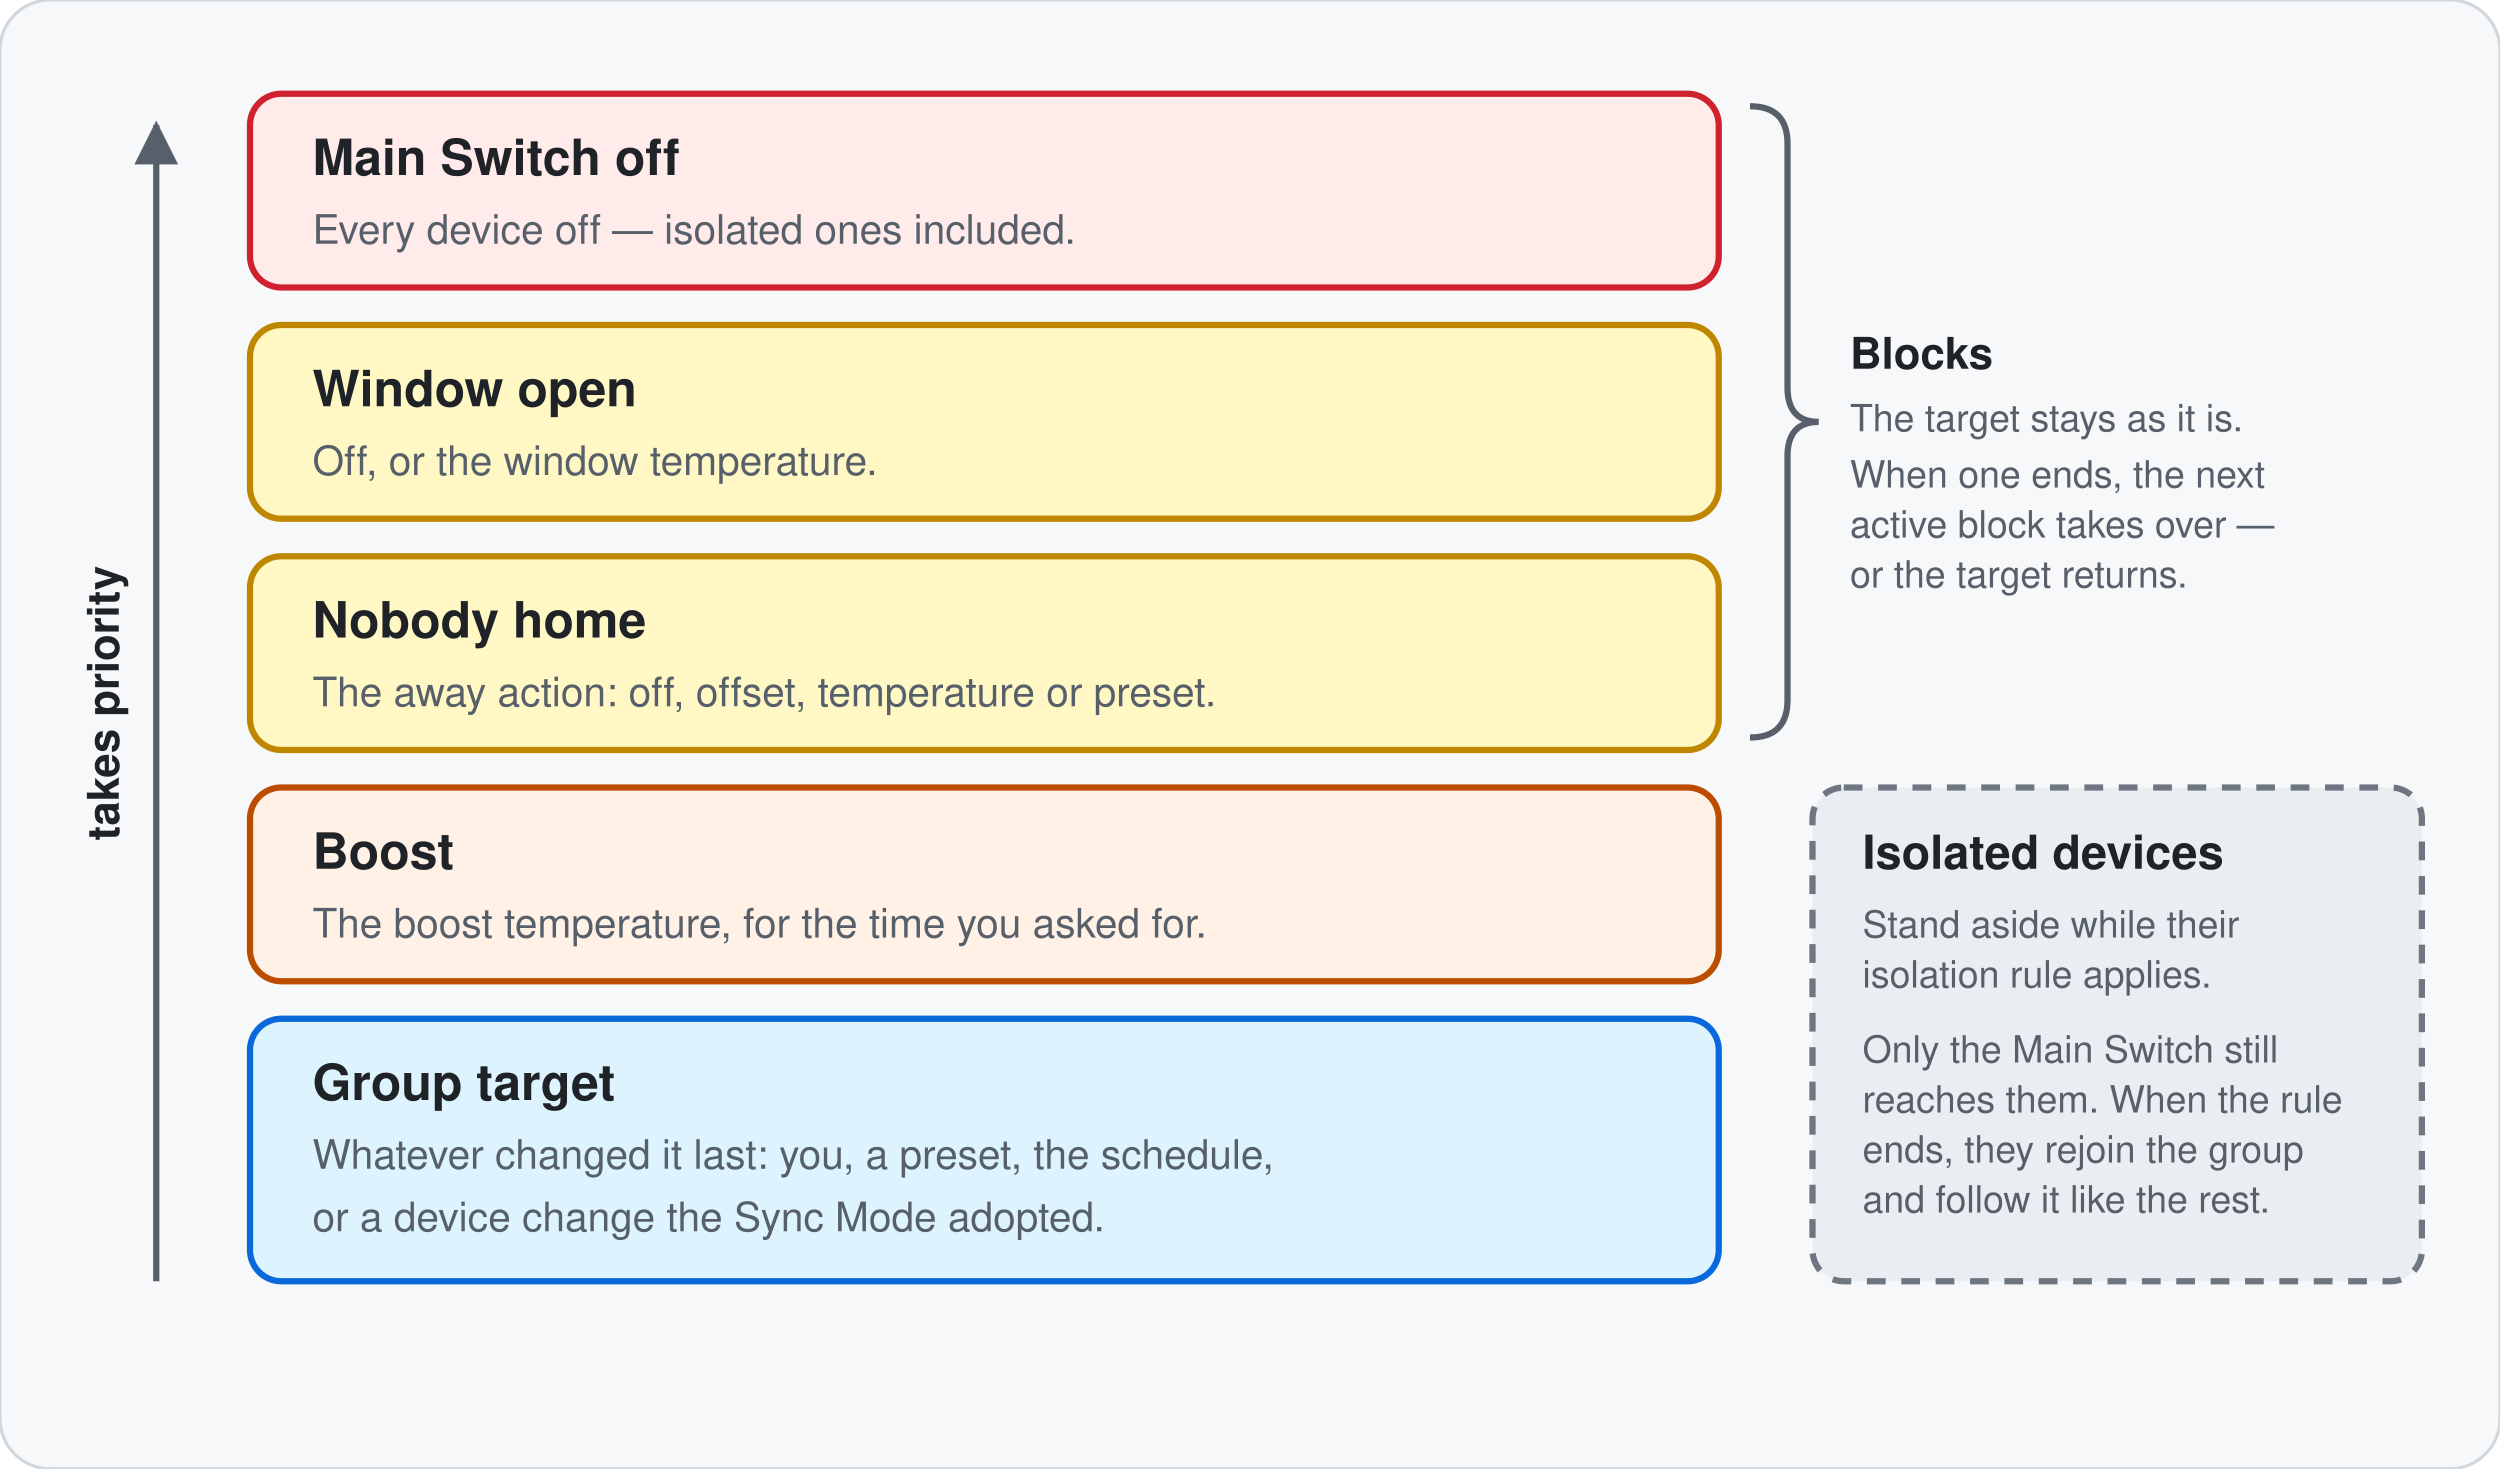
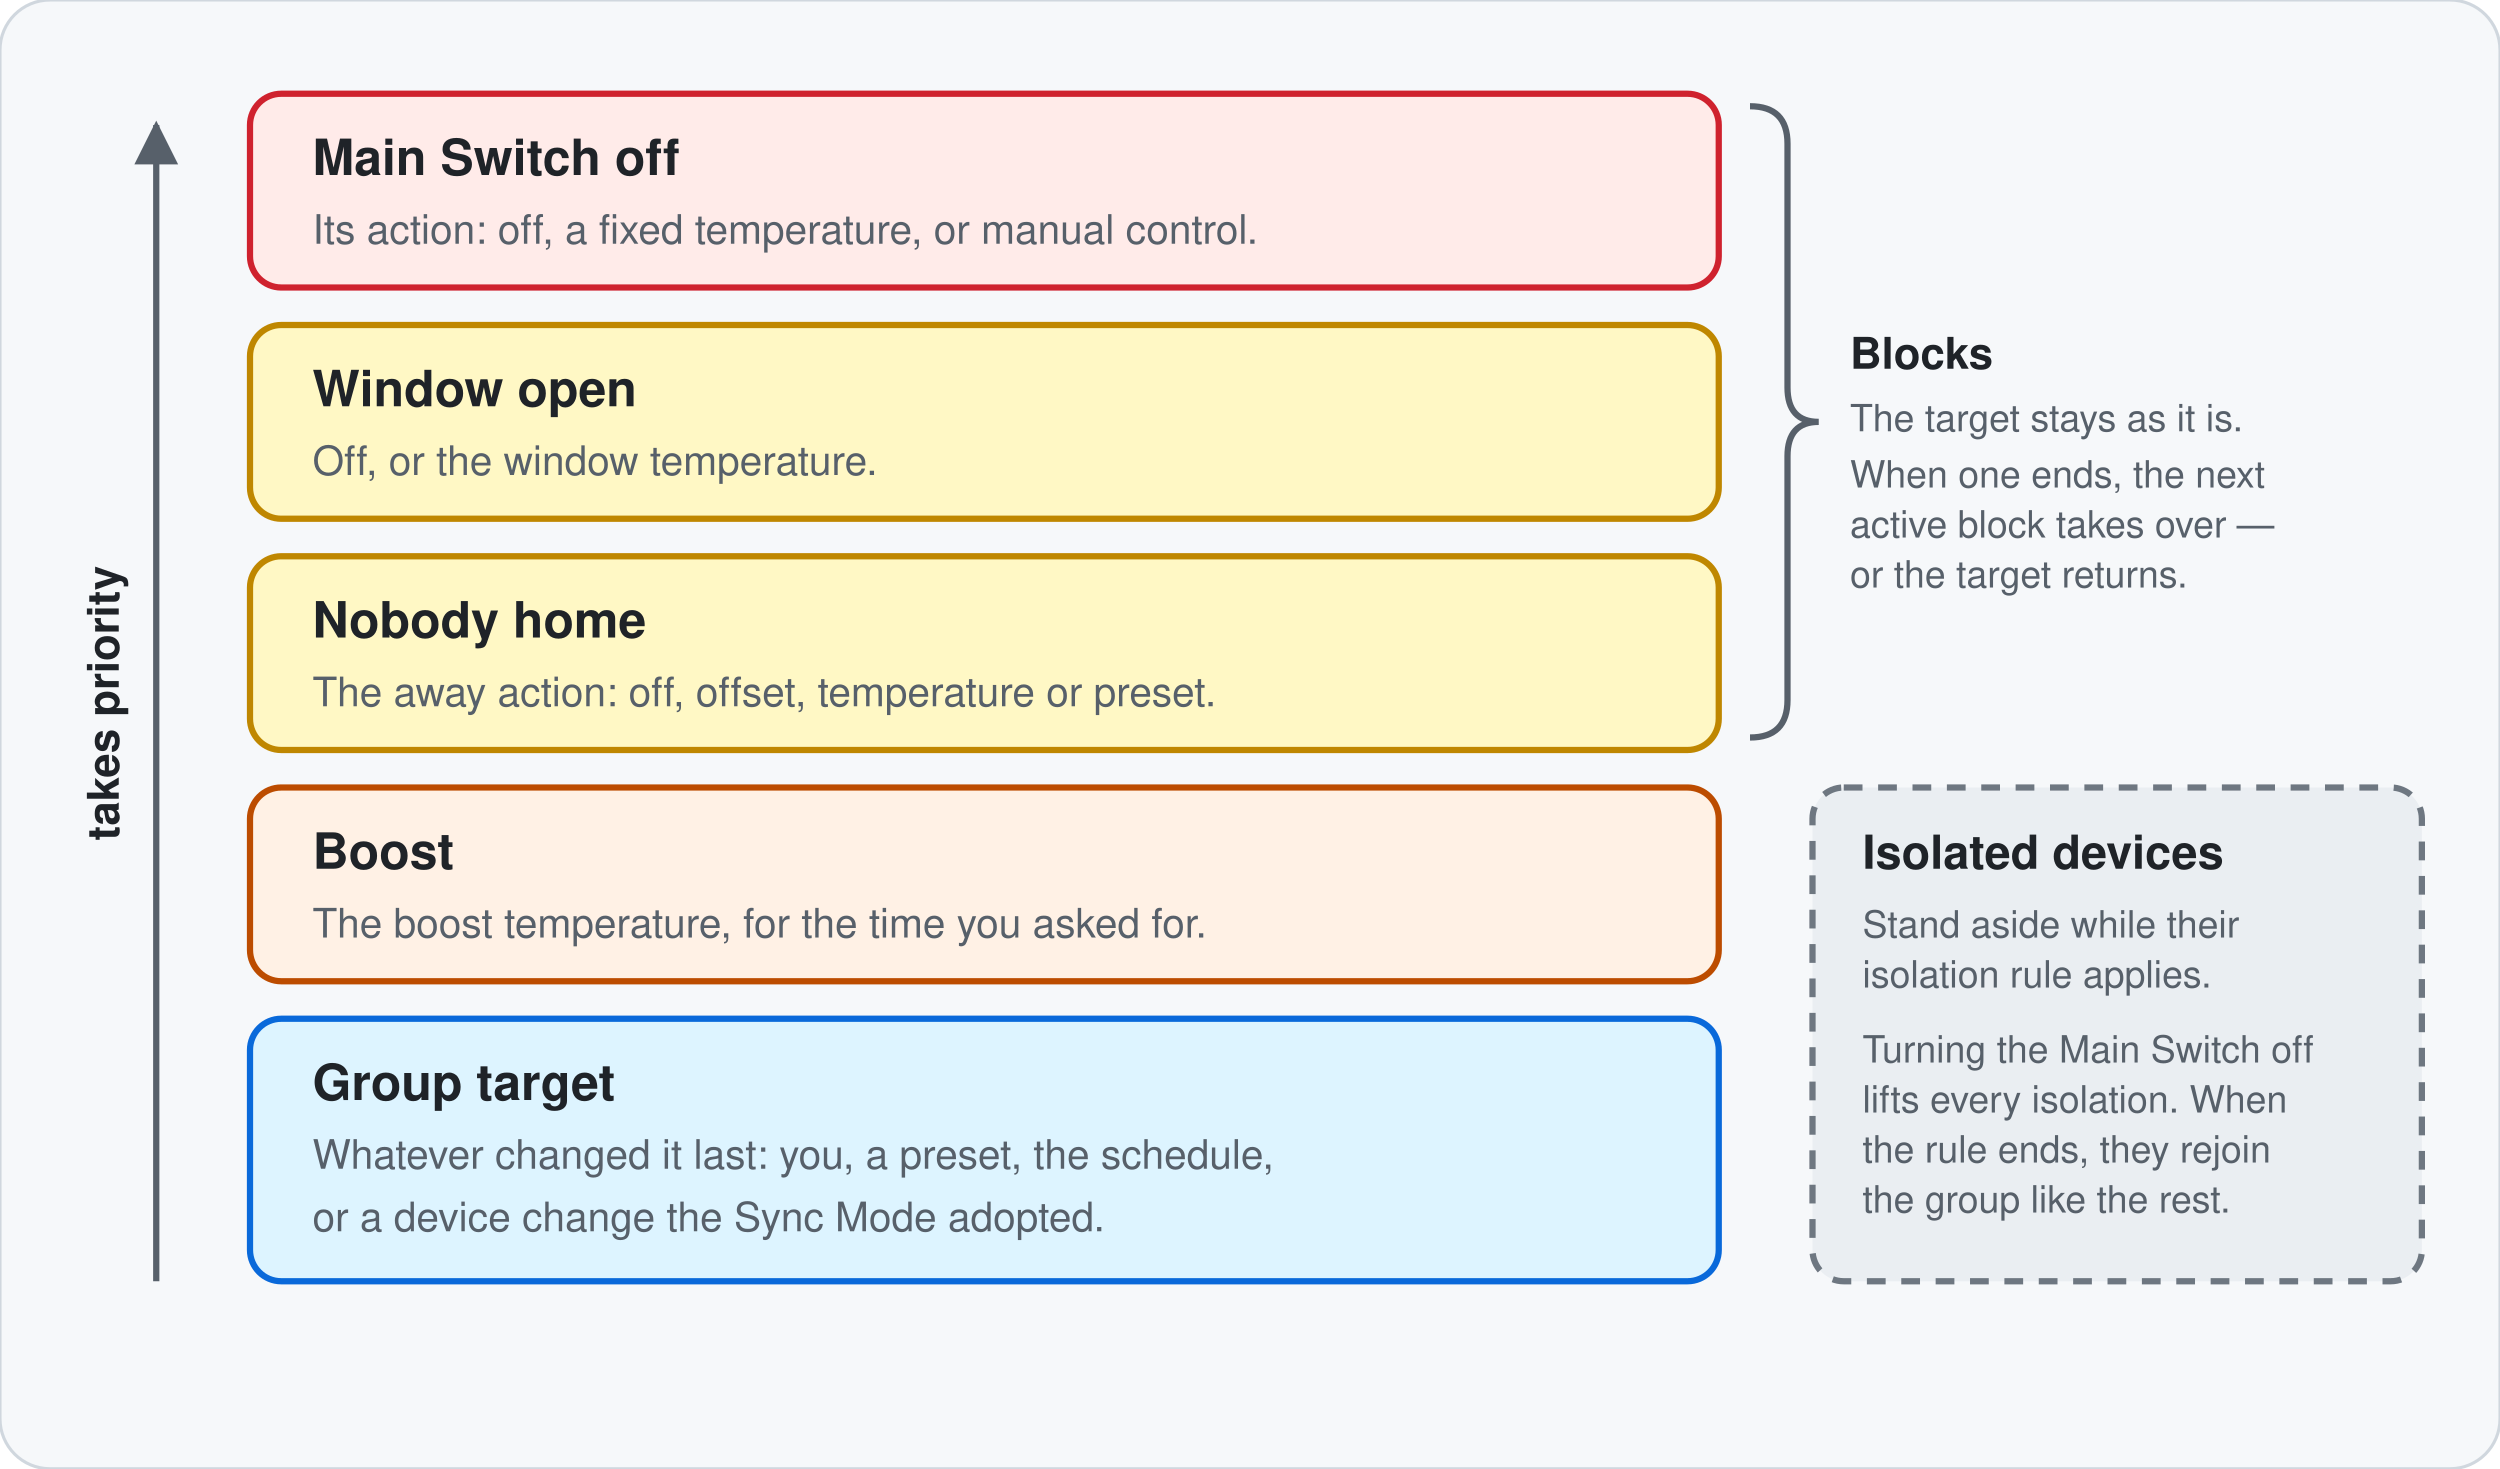
<svg xmlns="http://www.w3.org/2000/svg" viewBox="0 0 800 470" width="800" height="470" font-family="-apple-system, BlinkMacSystemFont, 'Segoe UI', Helvetica, Arial, sans-serif">
  <defs>
    <marker id="arrow" viewBox="0 0 10 10" refX="9" refY="5" markerWidth="7" markerHeight="7" orient="auto-start-reverse">
      <path d="M0,0 L10,5 L0,10 z" fill="#57606a" />
    </marker>
  </defs>
  <rect x="0" y="0" width="800" height="470" rx="16" fill="#f6f8fa" stroke="#d0d7de" />
  <line x1="50" y1="410" x2="50" y2="40" stroke="#57606a" stroke-width="2" marker-end="url(#arrow)" />
  <text x="38" y="225" font-size="14" font-weight="600" fill="#1f2328" text-anchor="middle" transform="rotate(-90 38 225)">takes priority</text>
  <g fill="#1f2328">
    <rect x="80" y="30" width="470" height="62" rx="10" fill="#ffebe9" stroke="#cf222e" stroke-width="2" />
    <text x="100" y="56" font-size="16" font-weight="700">Main Switch off</text>
-     <text x="100" y="78" font-size="13" fill="#57606a">Every device off — isolated ones included.</text>
+     <text x="100" y="78" font-size="13" fill="#57606a">Its action: off, a fixed temperature, or manual control.</text>
    <rect x="80" y="104" width="470" height="62" rx="10" fill="#fff8c5" stroke="#bf8700" stroke-width="2" />
    <text x="100" y="130" font-size="16" font-weight="700">Window open</text>
    <text x="100" y="152" font-size="13" fill="#57606a">Off, or the window temperature.</text>
    <rect x="80" y="178" width="470" height="62" rx="10" fill="#fff8c5" stroke="#bf8700" stroke-width="2" />
    <text x="100" y="204" font-size="16" font-weight="700">Nobody home</text>
    <text x="100" y="226" font-size="13" fill="#57606a">The away action: off, offset, temperature or preset.</text>
    <rect x="80" y="252" width="470" height="62" rx="10" fill="#fff1e5" stroke="#bc4c00" stroke-width="2" />
    <text x="100" y="278" font-size="16" font-weight="700">Boost</text>
    <text x="100" y="300" font-size="13" fill="#57606a">The boost temperature, for the time you asked for.</text>
    <rect x="80" y="326" width="470" height="84" rx="10" fill="#ddf4ff" stroke="#0969da" stroke-width="2" />
    <text x="100" y="352" font-size="16" font-weight="700">Group target</text>
    <text x="100" y="374" font-size="13" fill="#57606a">Whatever changed it last: you, a preset, the schedule,</text>
    <text x="100" y="394" font-size="13" fill="#57606a">or a device change the Sync Mode adopted.</text>
  </g>
  <path d="M 560 34 Q 572 34 572 46 L 572 124 Q 572 135 582 135 Q 572 135 572 146 L 572 224 Q 572 236 560 236" stroke="#57606a" stroke-width="2" fill="none" />
  <g fill="#1f2328">
    <text x="592" y="118" font-size="14" font-weight="600">Blocks</text>
    <text x="592" y="138" font-size="12" fill="#57606a">The target stays as it is.</text>
    <text x="592" y="156" font-size="12" fill="#57606a">When one ends, the next</text>
    <text x="592" y="172" font-size="12" fill="#57606a">active block takes over —</text>
    <text x="592" y="188" font-size="12" fill="#57606a">or the target returns.</text>
  </g>
  <rect x="580" y="252" width="195" height="158" rx="10" fill="#eaeef2" stroke="#6e7781" stroke-width="2" stroke-dasharray="6 5" />
  <g fill="#1f2328">
    <text x="596" y="278" font-size="15" font-weight="700">Isolated devices</text>
    <text x="596" y="300" font-size="12" fill="#57606a">Stand aside while their</text>
    <text x="596" y="316" font-size="12" fill="#57606a">isolation rule applies.</text>
-     <text x="596" y="340" font-size="12" fill="#57606a">Only the Main Switch still</text>
-     <text x="596" y="356" font-size="12" fill="#57606a">reaches them. When the rule</text>
-     <text x="596" y="372" font-size="12" fill="#57606a">ends, they rejoin the group</text>
-     <text x="596" y="388" font-size="12" fill="#57606a">and follow it like the rest.</text>
+     <text x="596" y="340" font-size="12" fill="#57606a">Turning the Main Switch off</text>
+     <text x="596" y="356" font-size="12" fill="#57606a">lifts every isolation. When</text>
+     <text x="596" y="372" font-size="12" fill="#57606a">the rule ends, they rejoin</text>
+     <text x="596" y="388" font-size="12" fill="#57606a">the group like the rest.</text>
  </g>
</svg>
